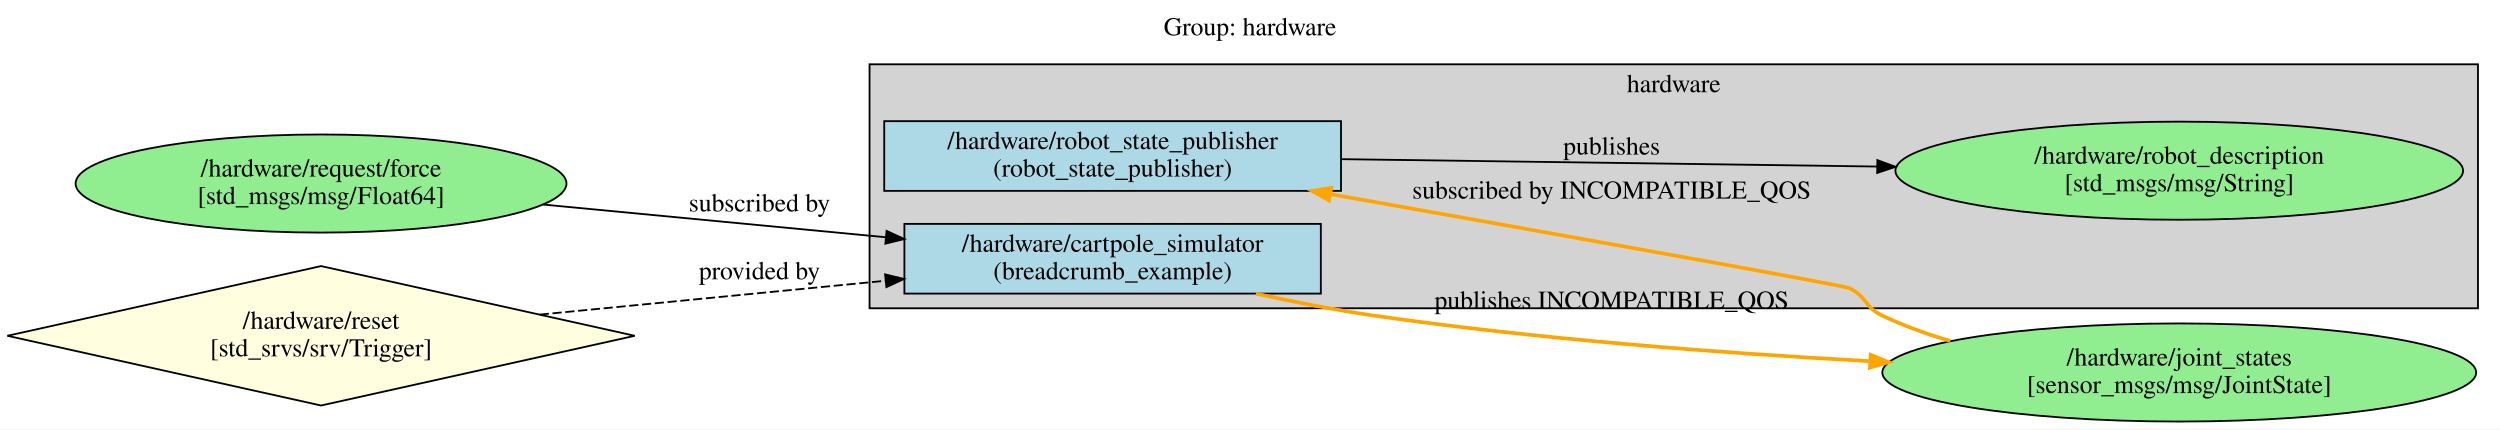
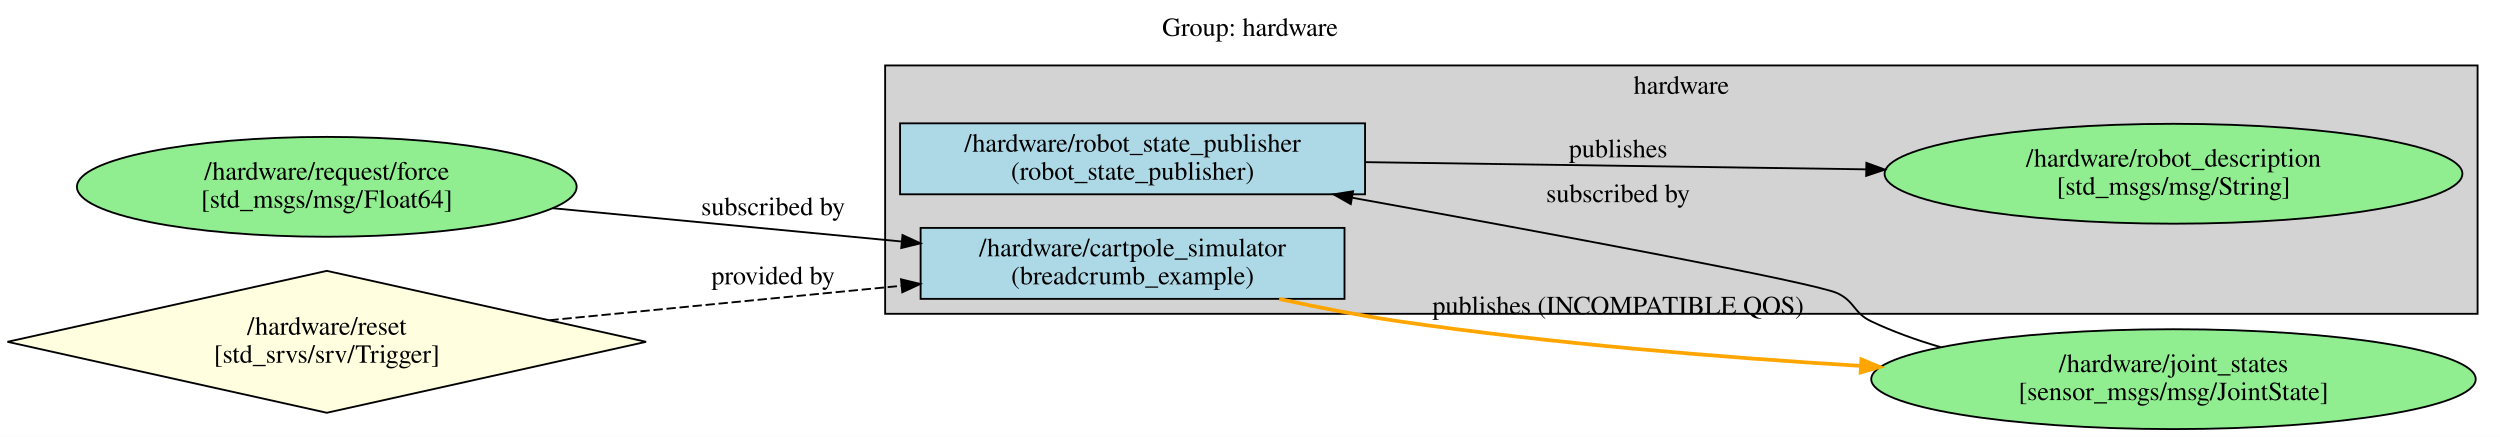
- <svg xmlns="http://www.w3.org/2000/svg" width="1363pt" height="234pt" viewBox="0.00 0.00 1362.78 233.87">
+ <svg xmlns="http://www.w3.org/2000/svg" width="1339pt" height="234pt" viewBox="0.00 0.00 1338.78 233.87">
  <g id="graph0" class="graph" transform="scale(1 1) rotate(0) translate(4 229.87)">
-     <polygon fill="white" stroke="transparent" points="-4,4 -4,-229.87 1358.78,-229.87 1358.78,4 -4,4" />
-     <text text-anchor="middle" x="677.39" y="-210.67" font-family="Times,serif" font-size="14.00">Group: hardware</text>
+     <polygon fill="white" stroke="transparent" points="-4,4 -4,-229.87 1334.78,-229.87 1334.78,4 -4,4" />
+     <text text-anchor="middle" x="665.39" y="-210.67" font-family="Times,serif" font-size="14.00">Group: hardware</text>
    <g id="clust1" class="cluster">
-       <polygon fill="lightgrey" stroke="black" points="470,-61.87 470,-194.87 1346.78,-194.87 1346.78,-61.87 470,-61.87" />
-       <text text-anchor="middle" x="908.39" y="-179.67" font-family="Times,serif" font-size="14.00">hardware</text>
+       <polygon fill="lightgrey" stroke="black" points="470,-61.87 470,-194.87 1322.78,-194.87 1322.78,-61.87 470,-61.87" />
+       <text text-anchor="middle" x="896.39" y="-179.67" font-family="Times,serif" font-size="14.00">hardware</text>
    </g>
    <g id="node1" class="node">
      <polygon fill="lightblue" stroke="black" points="727,-163.87 478,-163.87 478,-125.87 727,-125.87 727,-163.87" />
      <text text-anchor="middle" x="602.5" y="-148.67" font-family="Times,serif" font-size="14.00">/hardware/robot_state_publisher</text>
      <text text-anchor="middle" x="602.5" y="-133.67" font-family="Times,serif" font-size="14.00">(robot_state_publisher)</text>
    </g>
    <g id="node3" class="node">
-       <ellipse fill="lightgreen" stroke="black" cx="1183.93" cy="-136.87" rx="154.71" ry="26.74" />
-       <text text-anchor="middle" x="1183.93" y="-140.67" font-family="Times,serif" font-size="14.00">/hardware/robot_description</text>
-       <text text-anchor="middle" x="1183.93" y="-125.67" font-family="Times,serif" font-size="14.00">[std_msgs/msg/String]</text>
+       <ellipse fill="lightgreen" stroke="black" cx="1159.93" cy="-136.87" rx="154.71" ry="26.74" />
+       <text text-anchor="middle" x="1159.93" y="-140.67" font-family="Times,serif" font-size="14.00">/hardware/robot_description</text>
+       <text text-anchor="middle" x="1159.93" y="-125.67" font-family="Times,serif" font-size="14.00">[std_msgs/msg/String]</text>
    </g>
    <g id="edge1" class="edge">
-       <path fill="none" stroke="black" d="M727.09,-143.16C812.31,-141.99 926.5,-140.41 1019.27,-139.13" />
-       <polygon fill="black" stroke="black" points="1019.37,-142.63 1029.32,-138.99 1019.27,-135.63 1019.37,-142.63" />
-       <text text-anchor="middle" x="874.5" y="-145.67" font-family="Times,serif" font-size="14.00">publishes</text>
+       <path fill="none" stroke="black" d="M727.11,-143.09C806.14,-141.95 909.52,-140.46 995.31,-139.23" />
+       <polygon fill="black" stroke="black" points="995.47,-142.72 1005.42,-139.08 995.37,-135.73 995.47,-142.72" />
+       <text text-anchor="middle" x="862.5" y="-145.67" font-family="Times,serif" font-size="14.00">publishes</text>
    </g>
    <g id="node2" class="node">
      <polygon fill="lightblue" stroke="black" points="716,-107.87 489,-107.87 489,-69.87 716,-69.87 716,-107.87" />
      <text text-anchor="middle" x="602.5" y="-92.67" font-family="Times,serif" font-size="14.00">/hardware/cartpole_simulator</text>
      <text text-anchor="middle" x="602.5" y="-77.67" font-family="Times,serif" font-size="14.00">(breadcrumb_example)</text>
    </g>
    <g id="node4" class="node">
-       <ellipse fill="lightgreen" stroke="black" cx="1183.93" cy="-26.87" rx="161.85" ry="26.74" />
-       <text text-anchor="middle" x="1183.93" y="-30.67" font-family="Times,serif" font-size="14.00">/hardware/joint_states</text>
-       <text text-anchor="middle" x="1183.93" y="-15.67" font-family="Times,serif" font-size="14.00">[sensor_msgs/msg/JointState]</text>
+       <ellipse fill="lightgreen" stroke="black" cx="1159.93" cy="-26.87" rx="161.85" ry="26.74" />
+       <text text-anchor="middle" x="1159.93" y="-30.67" font-family="Times,serif" font-size="14.00">/hardware/joint_states</text>
+       <text text-anchor="middle" x="1159.93" y="-15.67" font-family="Times,serif" font-size="14.00">[sensor_msgs/msg/JointState]</text>
    </g>
    <g id="edge2" class="edge">
-       <path fill="none" stroke="orange" stroke-width="2" d="M680.61,-69.86C701.4,-65.31 723.97,-60.9 745,-57.87 833.71,-45.08 933.33,-37.5 1015.12,-33.04" />
-       <polygon fill="orange" stroke="orange" stroke-width="2" points="1015.71,-36.51 1025.51,-32.49 1015.34,-29.52 1015.71,-36.51" />
-       <text text-anchor="middle" x="874.5" y="-61.67" font-family="Times,serif" font-size="14.00">publishes INCOMPATIBLE_QOS</text>
+       <path fill="none" stroke="orange" stroke-width="2" d="M680.99,-69.83C701.68,-65.32 724.1,-60.93 745,-57.87 826.04,-46.02 916.7,-38.58 992.47,-33.97" />
+       <polygon fill="orange" stroke="orange" stroke-width="2" points="992.81,-37.46 1002.58,-33.37 992.39,-30.47 992.81,-37.46" />
+       <text text-anchor="middle" x="862.5" y="-61.67" font-family="Times,serif" font-size="14.00">publishes (INCOMPATIBLE QOS)</text>
    </g>
    <g id="edge3" class="edge">
-       <path fill="none" stroke="orange" stroke-width="2" d="M1059.17,-44.04C1046.32,-47.77 1033.7,-52.33 1022,-57.87 1012.59,-62.33 1013.44,-68.47 1004,-72.87 1000.73,-74.4 838.3,-103.34 721.33,-124.05" />
-       <polygon fill="orange" stroke="orange" stroke-width="2" points="720.46,-120.65 711.22,-125.84 721.68,-127.55 720.46,-120.65" />
-       <text text-anchor="middle" x="874.5" y="-121.67" font-family="Times,serif" font-size="14.00">subscribed by INCOMPATIBLE_QOS</text>
+       <path fill="none" stroke="black" d="M1035.17,-44.04C1022.32,-47.77 1009.7,-52.33 998,-57.87 988.59,-62.33 989.41,-68.42 980,-72.87 968.07,-78.51 826.36,-104.81 720.29,-124" />
+       <polygon fill="black" stroke="black" points="719.36,-120.61 710.14,-125.83 720.6,-127.5 719.36,-120.61" />
+       <text text-anchor="middle" x="862.5" y="-121.67" font-family="Times,serif" font-size="14.00">subscribed by</text>
    </g>
    <g id="node5" class="node">
      <ellipse fill="lightgreen" stroke="black" cx="171" cy="-129.87" rx="133.79" ry="26.74" />
      <text text-anchor="middle" x="171" y="-133.67" font-family="Times,serif" font-size="14.00">/hardware/request/force</text>
      <text text-anchor="middle" x="171" y="-118.67" font-family="Times,serif" font-size="14.00">[std_msgs/msg/Float64]</text>
    </g>
    <g id="edge4" class="edge">
      <path fill="none" stroke="black" d="M291.93,-118.42C350.23,-112.86 420.2,-106.18 478.86,-100.58" />
      <polygon fill="black" stroke="black" points="479.3,-104.05 488.92,-99.62 478.63,-97.08 479.3,-104.05" />
      <text text-anchor="middle" x="410" y="-114.67" font-family="Times,serif" font-size="14.00">subscribed by</text>
    </g>
    <g id="node6" class="node">
      <polygon fill="lightyellow" stroke="black" points="171,-84.87 0,-46.87 171,-8.87 342,-46.87 171,-84.87" />
      <text text-anchor="middle" x="171" y="-50.67" font-family="Times,serif" font-size="14.00">/hardware/reset</text>
      <text text-anchor="middle" x="171" y="-35.67" font-family="Times,serif" font-size="14.00">[std_srvs/srv/Trigger]</text>
    </g>
    <g id="edge5" class="edge">
      <path fill="none" stroke="black" stroke-dasharray="5,2" d="M290.22,-58.43C348.78,-64.16 419.45,-71.07 478.63,-76.86" />
      <polygon fill="black" stroke="black" points="478.49,-80.36 488.79,-77.85 479.18,-73.39 478.49,-80.36" />
      <text text-anchor="middle" x="410" y="-77.67" font-family="Times,serif" font-size="14.00">provided by</text>
    </g>
  </g>
</svg>
